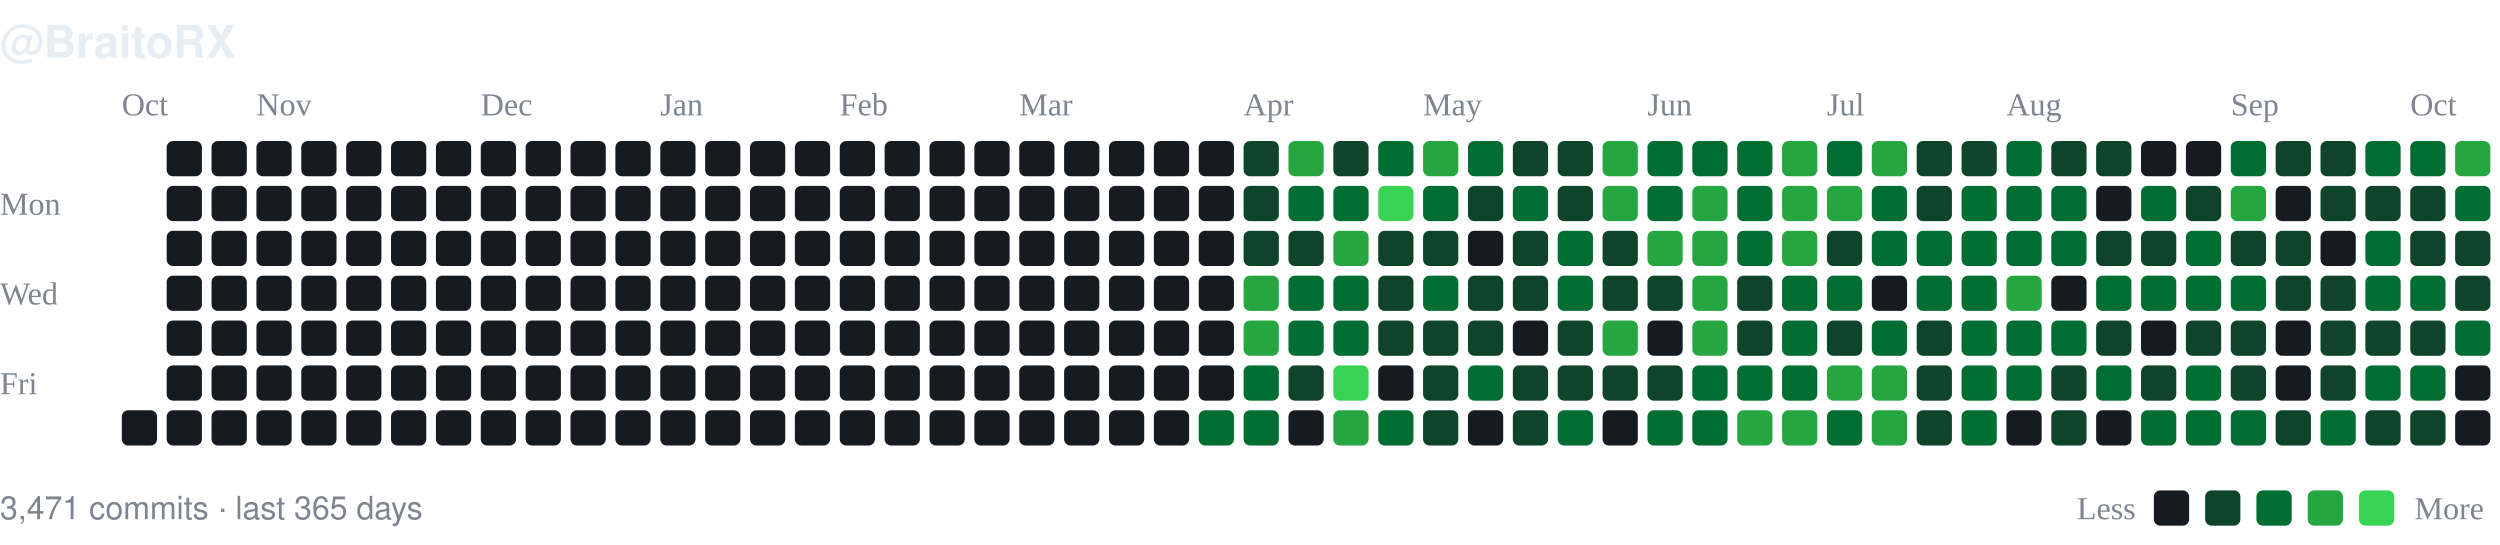
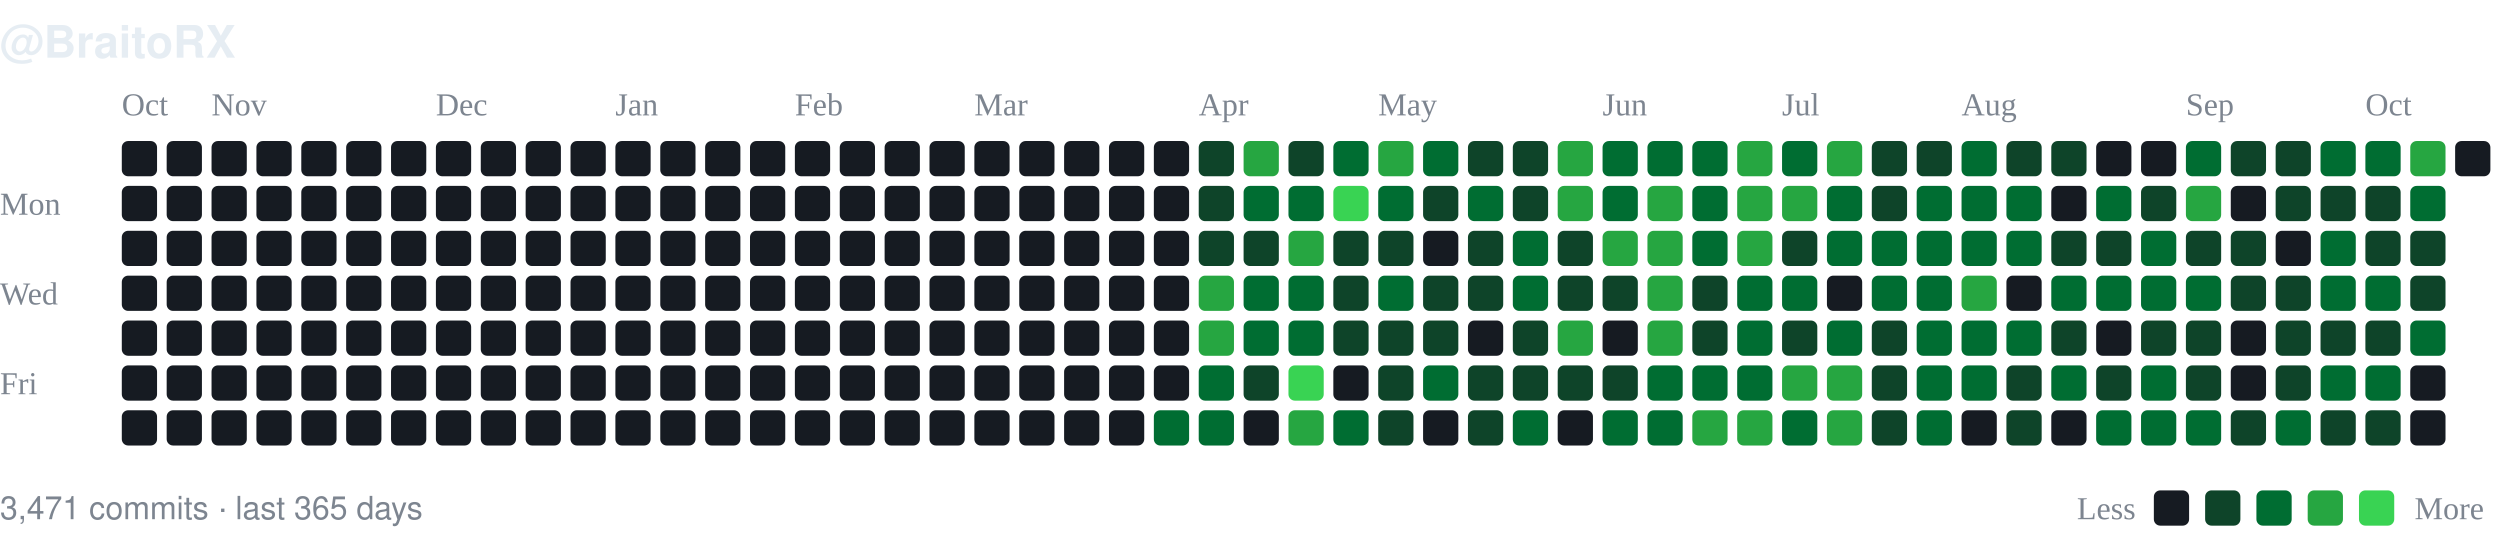
<svg xmlns="http://www.w3.org/2000/svg" width="780" height="170" viewBox="0 0 780 170" role="img">
  <text x="0" y="18" font-size="14" font-weight="600" fill="#e6edf3" font-family="ui-sans-serif,-apple-system,Segoe UI,Helvetica,Arial,sans-serif">@BraitoRX</text>
  <text x="0" y="67" font-size="10" fill="#7d8590">Mon</text>
  <text x="0" y="95" font-size="10" fill="#7d8590">Wed</text>
  <text x="0" y="123" font-size="10" fill="#7d8590">Fri</text>
  <text x="38" y="36" font-size="10" fill="#7d8590">Oct</text>
+   <rect x="38" y="44" width="11" height="11" rx="2" fill="#161b22" />
+   <rect x="38" y="58" width="11" height="11" rx="2" fill="#161b22" />
+   <rect x="38" y="72" width="11" height="11" rx="2" fill="#161b22" />
+   <rect x="38" y="86" width="11" height="11" rx="2" fill="#161b22" />
+   <rect x="38" y="100" width="11" height="11" rx="2" fill="#161b22" />
+   <rect x="38" y="114" width="11" height="11" rx="2" fill="#161b22" />
  <rect x="38" y="128" width="11" height="11" rx="2" fill="#161b22" />
  <rect x="52" y="44" width="11" height="11" rx="2" fill="#161b22" />
  <rect x="52" y="58" width="11" height="11" rx="2" fill="#161b22" />
  <rect x="52" y="72" width="11" height="11" rx="2" fill="#161b22" />
  <rect x="52" y="86" width="11" height="11" rx="2" fill="#161b22" />
  <rect x="52" y="100" width="11" height="11" rx="2" fill="#161b22" />
  <rect x="52" y="114" width="11" height="11" rx="2" fill="#161b22" />
  <rect x="52" y="128" width="11" height="11" rx="2" fill="#161b22" />
+   <text x="66" y="36" font-size="10" fill="#7d8590">Nov</text>
  <rect x="66" y="44" width="11" height="11" rx="2" fill="#161b22" />
  <rect x="66" y="58" width="11" height="11" rx="2" fill="#161b22" />
  <rect x="66" y="72" width="11" height="11" rx="2" fill="#161b22" />
  <rect x="66" y="86" width="11" height="11" rx="2" fill="#161b22" />
  <rect x="66" y="100" width="11" height="11" rx="2" fill="#161b22" />
  <rect x="66" y="114" width="11" height="11" rx="2" fill="#161b22" />
  <rect x="66" y="128" width="11" height="11" rx="2" fill="#161b22" />
-   <text x="80" y="36" font-size="10" fill="#7d8590">Nov</text>
  <rect x="80" y="44" width="11" height="11" rx="2" fill="#161b22" />
  <rect x="80" y="58" width="11" height="11" rx="2" fill="#161b22" />
  <rect x="80" y="72" width="11" height="11" rx="2" fill="#161b22" />
  <rect x="80" y="86" width="11" height="11" rx="2" fill="#161b22" />
  <rect x="80" y="100" width="11" height="11" rx="2" fill="#161b22" />
  <rect x="80" y="114" width="11" height="11" rx="2" fill="#161b22" />
  <rect x="80" y="128" width="11" height="11" rx="2" fill="#161b22" />
  <rect x="94" y="44" width="11" height="11" rx="2" fill="#161b22" />
  <rect x="94" y="58" width="11" height="11" rx="2" fill="#161b22" />
  <rect x="94" y="72" width="11" height="11" rx="2" fill="#161b22" />
  <rect x="94" y="86" width="11" height="11" rx="2" fill="#161b22" />
  <rect x="94" y="100" width="11" height="11" rx="2" fill="#161b22" />
  <rect x="94" y="114" width="11" height="11" rx="2" fill="#161b22" />
  <rect x="94" y="128" width="11" height="11" rx="2" fill="#161b22" />
  <rect x="108" y="44" width="11" height="11" rx="2" fill="#161b22" />
  <rect x="108" y="58" width="11" height="11" rx="2" fill="#161b22" />
  <rect x="108" y="72" width="11" height="11" rx="2" fill="#161b22" />
  <rect x="108" y="86" width="11" height="11" rx="2" fill="#161b22" />
  <rect x="108" y="100" width="11" height="11" rx="2" fill="#161b22" />
  <rect x="108" y="114" width="11" height="11" rx="2" fill="#161b22" />
  <rect x="108" y="128" width="11" height="11" rx="2" fill="#161b22" />
  <rect x="122" y="44" width="11" height="11" rx="2" fill="#161b22" />
  <rect x="122" y="58" width="11" height="11" rx="2" fill="#161b22" />
  <rect x="122" y="72" width="11" height="11" rx="2" fill="#161b22" />
  <rect x="122" y="86" width="11" height="11" rx="2" fill="#161b22" />
  <rect x="122" y="100" width="11" height="11" rx="2" fill="#161b22" />
  <rect x="122" y="114" width="11" height="11" rx="2" fill="#161b22" />
  <rect x="122" y="128" width="11" height="11" rx="2" fill="#161b22" />
+   <text x="136" y="36" font-size="10" fill="#7d8590">Dec</text>
  <rect x="136" y="44" width="11" height="11" rx="2" fill="#161b22" />
  <rect x="136" y="58" width="11" height="11" rx="2" fill="#161b22" />
  <rect x="136" y="72" width="11" height="11" rx="2" fill="#161b22" />
  <rect x="136" y="86" width="11" height="11" rx="2" fill="#161b22" />
  <rect x="136" y="100" width="11" height="11" rx="2" fill="#161b22" />
  <rect x="136" y="114" width="11" height="11" rx="2" fill="#161b22" />
  <rect x="136" y="128" width="11" height="11" rx="2" fill="#161b22" />
-   <text x="150" y="36" font-size="10" fill="#7d8590">Dec</text>
  <rect x="150" y="44" width="11" height="11" rx="2" fill="#161b22" />
  <rect x="150" y="58" width="11" height="11" rx="2" fill="#161b22" />
  <rect x="150" y="72" width="11" height="11" rx="2" fill="#161b22" />
  <rect x="150" y="86" width="11" height="11" rx="2" fill="#161b22" />
  <rect x="150" y="100" width="11" height="11" rx="2" fill="#161b22" />
  <rect x="150" y="114" width="11" height="11" rx="2" fill="#161b22" />
  <rect x="150" y="128" width="11" height="11" rx="2" fill="#161b22" />
  <rect x="164" y="44" width="11" height="11" rx="2" fill="#161b22" />
  <rect x="164" y="58" width="11" height="11" rx="2" fill="#161b22" />
  <rect x="164" y="72" width="11" height="11" rx="2" fill="#161b22" />
  <rect x="164" y="86" width="11" height="11" rx="2" fill="#161b22" />
  <rect x="164" y="100" width="11" height="11" rx="2" fill="#161b22" />
  <rect x="164" y="114" width="11" height="11" rx="2" fill="#161b22" />
  <rect x="164" y="128" width="11" height="11" rx="2" fill="#161b22" />
  <rect x="178" y="44" width="11" height="11" rx="2" fill="#161b22" />
  <rect x="178" y="58" width="11" height="11" rx="2" fill="#161b22" />
  <rect x="178" y="72" width="11" height="11" rx="2" fill="#161b22" />
  <rect x="178" y="86" width="11" height="11" rx="2" fill="#161b22" />
  <rect x="178" y="100" width="11" height="11" rx="2" fill="#161b22" />
  <rect x="178" y="114" width="11" height="11" rx="2" fill="#161b22" />
  <rect x="178" y="128" width="11" height="11" rx="2" fill="#161b22" />
+   <text x="192" y="36" font-size="10" fill="#7d8590">Jan</text>
  <rect x="192" y="44" width="11" height="11" rx="2" fill="#161b22" />
  <rect x="192" y="58" width="11" height="11" rx="2" fill="#161b22" />
  <rect x="192" y="72" width="11" height="11" rx="2" fill="#161b22" />
  <rect x="192" y="86" width="11" height="11" rx="2" fill="#161b22" />
  <rect x="192" y="100" width="11" height="11" rx="2" fill="#161b22" />
  <rect x="192" y="114" width="11" height="11" rx="2" fill="#161b22" />
  <rect x="192" y="128" width="11" height="11" rx="2" fill="#161b22" />
-   <text x="206" y="36" font-size="10" fill="#7d8590">Jan</text>
  <rect x="206" y="44" width="11" height="11" rx="2" fill="#161b22" />
  <rect x="206" y="58" width="11" height="11" rx="2" fill="#161b22" />
  <rect x="206" y="72" width="11" height="11" rx="2" fill="#161b22" />
  <rect x="206" y="86" width="11" height="11" rx="2" fill="#161b22" />
  <rect x="206" y="100" width="11" height="11" rx="2" fill="#161b22" />
  <rect x="206" y="114" width="11" height="11" rx="2" fill="#161b22" />
  <rect x="206" y="128" width="11" height="11" rx="2" fill="#161b22" />
  <rect x="220" y="44" width="11" height="11" rx="2" fill="#161b22" />
  <rect x="220" y="58" width="11" height="11" rx="2" fill="#161b22" />
  <rect x="220" y="72" width="11" height="11" rx="2" fill="#161b22" />
  <rect x="220" y="86" width="11" height="11" rx="2" fill="#161b22" />
  <rect x="220" y="100" width="11" height="11" rx="2" fill="#161b22" />
  <rect x="220" y="114" width="11" height="11" rx="2" fill="#161b22" />
  <rect x="220" y="128" width="11" height="11" rx="2" fill="#161b22" />
  <rect x="234" y="44" width="11" height="11" rx="2" fill="#161b22" />
  <rect x="234" y="58" width="11" height="11" rx="2" fill="#161b22" />
  <rect x="234" y="72" width="11" height="11" rx="2" fill="#161b22" />
  <rect x="234" y="86" width="11" height="11" rx="2" fill="#161b22" />
  <rect x="234" y="100" width="11" height="11" rx="2" fill="#161b22" />
  <rect x="234" y="114" width="11" height="11" rx="2" fill="#161b22" />
  <rect x="234" y="128" width="11" height="11" rx="2" fill="#161b22" />
+   <text x="248" y="36" font-size="10" fill="#7d8590">Feb</text>
  <rect x="248" y="44" width="11" height="11" rx="2" fill="#161b22" />
  <rect x="248" y="58" width="11" height="11" rx="2" fill="#161b22" />
  <rect x="248" y="72" width="11" height="11" rx="2" fill="#161b22" />
  <rect x="248" y="86" width="11" height="11" rx="2" fill="#161b22" />
  <rect x="248" y="100" width="11" height="11" rx="2" fill="#161b22" />
  <rect x="248" y="114" width="11" height="11" rx="2" fill="#161b22" />
  <rect x="248" y="128" width="11" height="11" rx="2" fill="#161b22" />
-   <text x="262" y="36" font-size="10" fill="#7d8590">Feb</text>
  <rect x="262" y="44" width="11" height="11" rx="2" fill="#161b22" />
  <rect x="262" y="58" width="11" height="11" rx="2" fill="#161b22" />
  <rect x="262" y="72" width="11" height="11" rx="2" fill="#161b22" />
  <rect x="262" y="86" width="11" height="11" rx="2" fill="#161b22" />
  <rect x="262" y="100" width="11" height="11" rx="2" fill="#161b22" />
  <rect x="262" y="114" width="11" height="11" rx="2" fill="#161b22" />
  <rect x="262" y="128" width="11" height="11" rx="2" fill="#161b22" />
  <rect x="276" y="44" width="11" height="11" rx="2" fill="#161b22" />
  <rect x="276" y="58" width="11" height="11" rx="2" fill="#161b22" />
  <rect x="276" y="72" width="11" height="11" rx="2" fill="#161b22" />
  <rect x="276" y="86" width="11" height="11" rx="2" fill="#161b22" />
  <rect x="276" y="100" width="11" height="11" rx="2" fill="#161b22" />
  <rect x="276" y="114" width="11" height="11" rx="2" fill="#161b22" />
  <rect x="276" y="128" width="11" height="11" rx="2" fill="#161b22" />
  <rect x="290" y="44" width="11" height="11" rx="2" fill="#161b22" />
  <rect x="290" y="58" width="11" height="11" rx="2" fill="#161b22" />
  <rect x="290" y="72" width="11" height="11" rx="2" fill="#161b22" />
  <rect x="290" y="86" width="11" height="11" rx="2" fill="#161b22" />
  <rect x="290" y="100" width="11" height="11" rx="2" fill="#161b22" />
  <rect x="290" y="114" width="11" height="11" rx="2" fill="#161b22" />
  <rect x="290" y="128" width="11" height="11" rx="2" fill="#161b22" />
+   <text x="304" y="36" font-size="10" fill="#7d8590">Mar</text>
  <rect x="304" y="44" width="11" height="11" rx="2" fill="#161b22" />
  <rect x="304" y="58" width="11" height="11" rx="2" fill="#161b22" />
  <rect x="304" y="72" width="11" height="11" rx="2" fill="#161b22" />
  <rect x="304" y="86" width="11" height="11" rx="2" fill="#161b22" />
  <rect x="304" y="100" width="11" height="11" rx="2" fill="#161b22" />
  <rect x="304" y="114" width="11" height="11" rx="2" fill="#161b22" />
  <rect x="304" y="128" width="11" height="11" rx="2" fill="#161b22" />
-   <text x="318" y="36" font-size="10" fill="#7d8590">Mar</text>
  <rect x="318" y="44" width="11" height="11" rx="2" fill="#161b22" />
  <rect x="318" y="58" width="11" height="11" rx="2" fill="#161b22" />
  <rect x="318" y="72" width="11" height="11" rx="2" fill="#161b22" />
  <rect x="318" y="86" width="11" height="11" rx="2" fill="#161b22" />
  <rect x="318" y="100" width="11" height="11" rx="2" fill="#161b22" />
  <rect x="318" y="114" width="11" height="11" rx="2" fill="#161b22" />
  <rect x="318" y="128" width="11" height="11" rx="2" fill="#161b22" />
  <rect x="332" y="44" width="11" height="11" rx="2" fill="#161b22" />
  <rect x="332" y="58" width="11" height="11" rx="2" fill="#161b22" />
  <rect x="332" y="72" width="11" height="11" rx="2" fill="#161b22" />
  <rect x="332" y="86" width="11" height="11" rx="2" fill="#161b22" />
  <rect x="332" y="100" width="11" height="11" rx="2" fill="#161b22" />
  <rect x="332" y="114" width="11" height="11" rx="2" fill="#161b22" />
  <rect x="332" y="128" width="11" height="11" rx="2" fill="#161b22" />
  <rect x="346" y="44" width="11" height="11" rx="2" fill="#161b22" />
  <rect x="346" y="58" width="11" height="11" rx="2" fill="#161b22" />
  <rect x="346" y="72" width="11" height="11" rx="2" fill="#161b22" />
  <rect x="346" y="86" width="11" height="11" rx="2" fill="#161b22" />
  <rect x="346" y="100" width="11" height="11" rx="2" fill="#161b22" />
  <rect x="346" y="114" width="11" height="11" rx="2" fill="#161b22" />
  <rect x="346" y="128" width="11" height="11" rx="2" fill="#161b22" />
  <rect x="360" y="44" width="11" height="11" rx="2" fill="#161b22" />
  <rect x="360" y="58" width="11" height="11" rx="2" fill="#161b22" />
  <rect x="360" y="72" width="11" height="11" rx="2" fill="#161b22" />
  <rect x="360" y="86" width="11" height="11" rx="2" fill="#161b22" />
  <rect x="360" y="100" width="11" height="11" rx="2" fill="#161b22" />
  <rect x="360" y="114" width="11" height="11" rx="2" fill="#161b22" />
-   <rect x="360" y="128" width="11" height="11" rx="2" fill="#161b22" />
-   <rect x="374" y="44" width="11" height="11" rx="2" fill="#161b22" />
-   <rect x="374" y="58" width="11" height="11" rx="2" fill="#161b22" />
-   <rect x="374" y="72" width="11" height="11" rx="2" fill="#161b22" />
-   <rect x="374" y="86" width="11" height="11" rx="2" fill="#161b22" />
-   <rect x="374" y="100" width="11" height="11" rx="2" fill="#161b22" />
-   <rect x="374" y="114" width="11" height="11" rx="2" fill="#161b22" />
+   <rect x="360" y="128" width="11" height="11" rx="2" fill="#006d32" />
+   <text x="374" y="36" font-size="10" fill="#7d8590">Apr</text>
+   <rect x="374" y="44" width="11" height="11" rx="2" fill="#0e4429" />
+   <rect x="374" y="58" width="11" height="11" rx="2" fill="#0e4429" />
+   <rect x="374" y="72" width="11" height="11" rx="2" fill="#0e4429" />
+   <rect x="374" y="86" width="11" height="11" rx="2" fill="#26a641" />
+   <rect x="374" y="100" width="11" height="11" rx="2" fill="#26a641" />
+   <rect x="374" y="114" width="11" height="11" rx="2" fill="#006d32" />
  <rect x="374" y="128" width="11" height="11" rx="2" fill="#006d32" />
-   <text x="388" y="36" font-size="10" fill="#7d8590">Apr</text>
-   <rect x="388" y="44" width="11" height="11" rx="2" fill="#0e4429" />
-   <rect x="388" y="58" width="11" height="11" rx="2" fill="#0e4429" />
+   <rect x="388" y="44" width="11" height="11" rx="2" fill="#26a641" />
+   <rect x="388" y="58" width="11" height="11" rx="2" fill="#006d32" />
  <rect x="388" y="72" width="11" height="11" rx="2" fill="#0e4429" />
-   <rect x="388" y="86" width="11" height="11" rx="2" fill="#26a641" />
-   <rect x="388" y="100" width="11" height="11" rx="2" fill="#26a641" />
-   <rect x="388" y="114" width="11" height="11" rx="2" fill="#006d32" />
-   <rect x="388" y="128" width="11" height="11" rx="2" fill="#006d32" />
-   <rect x="402" y="44" width="11" height="11" rx="2" fill="#26a641" />
+   <rect x="388" y="86" width="11" height="11" rx="2" fill="#006d32" />
+   <rect x="388" y="100" width="11" height="11" rx="2" fill="#006d32" />
+   <rect x="388" y="114" width="11" height="11" rx="2" fill="#0e4429" />
+   <rect x="388" y="128" width="11" height="11" rx="2" fill="#161b22" />
+   <rect x="402" y="44" width="11" height="11" rx="2" fill="#0e4429" />
  <rect x="402" y="58" width="11" height="11" rx="2" fill="#006d32" />
-   <rect x="402" y="72" width="11" height="11" rx="2" fill="#0e4429" />
+   <rect x="402" y="72" width="11" height="11" rx="2" fill="#26a641" />
  <rect x="402" y="86" width="11" height="11" rx="2" fill="#006d32" />
  <rect x="402" y="100" width="11" height="11" rx="2" fill="#006d32" />
-   <rect x="402" y="114" width="11" height="11" rx="2" fill="#0e4429" />
-   <rect x="402" y="128" width="11" height="11" rx="2" fill="#161b22" />
-   <rect x="416" y="44" width="11" height="11" rx="2" fill="#0e4429" />
-   <rect x="416" y="58" width="11" height="11" rx="2" fill="#006d32" />
-   <rect x="416" y="72" width="11" height="11" rx="2" fill="#26a641" />
-   <rect x="416" y="86" width="11" height="11" rx="2" fill="#006d32" />
-   <rect x="416" y="100" width="11" height="11" rx="2" fill="#006d32" />
-   <rect x="416" y="114" width="11" height="11" rx="2" fill="#39d353" />
-   <rect x="416" y="128" width="11" height="11" rx="2" fill="#26a641" />
-   <rect x="430" y="44" width="11" height="11" rx="2" fill="#006d32" />
-   <rect x="430" y="58" width="11" height="11" rx="2" fill="#39d353" />
+   <rect x="402" y="114" width="11" height="11" rx="2" fill="#39d353" />
+   <rect x="402" y="128" width="11" height="11" rx="2" fill="#26a641" />
+   <rect x="416" y="44" width="11" height="11" rx="2" fill="#006d32" />
+   <rect x="416" y="58" width="11" height="11" rx="2" fill="#39d353" />
+   <rect x="416" y="72" width="11" height="11" rx="2" fill="#0e4429" />
+   <rect x="416" y="86" width="11" height="11" rx="2" fill="#0e4429" />
+   <rect x="416" y="100" width="11" height="11" rx="2" fill="#0e4429" />
+   <rect x="416" y="114" width="11" height="11" rx="2" fill="#161b22" />
+   <rect x="416" y="128" width="11" height="11" rx="2" fill="#006d32" />
+   <text x="430" y="36" font-size="10" fill="#7d8590">May</text>
+   <rect x="430" y="44" width="11" height="11" rx="2" fill="#26a641" />
+   <rect x="430" y="58" width="11" height="11" rx="2" fill="#006d32" />
  <rect x="430" y="72" width="11" height="11" rx="2" fill="#0e4429" />
-   <rect x="430" y="86" width="11" height="11" rx="2" fill="#0e4429" />
+   <rect x="430" y="86" width="11" height="11" rx="2" fill="#006d32" />
  <rect x="430" y="100" width="11" height="11" rx="2" fill="#0e4429" />
-   <rect x="430" y="114" width="11" height="11" rx="2" fill="#161b22" />
-   <rect x="430" y="128" width="11" height="11" rx="2" fill="#006d32" />
-   <text x="444" y="36" font-size="10" fill="#7d8590">May</text>
-   <rect x="444" y="44" width="11" height="11" rx="2" fill="#26a641" />
-   <rect x="444" y="58" width="11" height="11" rx="2" fill="#006d32" />
-   <rect x="444" y="72" width="11" height="11" rx="2" fill="#0e4429" />
-   <rect x="444" y="86" width="11" height="11" rx="2" fill="#006d32" />
+   <rect x="430" y="114" width="11" height="11" rx="2" fill="#0e4429" />
+   <rect x="430" y="128" width="11" height="11" rx="2" fill="#0e4429" />
+   <rect x="444" y="44" width="11" height="11" rx="2" fill="#006d32" />
+   <rect x="444" y="58" width="11" height="11" rx="2" fill="#0e4429" />
+   <rect x="444" y="72" width="11" height="11" rx="2" fill="#161b22" />
+   <rect x="444" y="86" width="11" height="11" rx="2" fill="#0e4429" />
  <rect x="444" y="100" width="11" height="11" rx="2" fill="#0e4429" />
-   <rect x="444" y="114" width="11" height="11" rx="2" fill="#0e4429" />
-   <rect x="444" y="128" width="11" height="11" rx="2" fill="#0e4429" />
-   <rect x="458" y="44" width="11" height="11" rx="2" fill="#006d32" />
-   <rect x="458" y="58" width="11" height="11" rx="2" fill="#0e4429" />
-   <rect x="458" y="72" width="11" height="11" rx="2" fill="#161b22" />
+   <rect x="444" y="114" width="11" height="11" rx="2" fill="#006d32" />
+   <rect x="444" y="128" width="11" height="11" rx="2" fill="#161b22" />
+   <rect x="458" y="44" width="11" height="11" rx="2" fill="#0e4429" />
+   <rect x="458" y="58" width="11" height="11" rx="2" fill="#006d32" />
+   <rect x="458" y="72" width="11" height="11" rx="2" fill="#0e4429" />
  <rect x="458" y="86" width="11" height="11" rx="2" fill="#0e4429" />
-   <rect x="458" y="100" width="11" height="11" rx="2" fill="#0e4429" />
-   <rect x="458" y="114" width="11" height="11" rx="2" fill="#006d32" />
-   <rect x="458" y="128" width="11" height="11" rx="2" fill="#161b22" />
+   <rect x="458" y="100" width="11" height="11" rx="2" fill="#161b22" />
+   <rect x="458" y="114" width="11" height="11" rx="2" fill="#0e4429" />
+   <rect x="458" y="128" width="11" height="11" rx="2" fill="#0e4429" />
  <rect x="472" y="44" width="11" height="11" rx="2" fill="#0e4429" />
-   <rect x="472" y="58" width="11" height="11" rx="2" fill="#006d32" />
-   <rect x="472" y="72" width="11" height="11" rx="2" fill="#0e4429" />
-   <rect x="472" y="86" width="11" height="11" rx="2" fill="#0e4429" />
-   <rect x="472" y="100" width="11" height="11" rx="2" fill="#161b22" />
+   <rect x="472" y="58" width="11" height="11" rx="2" fill="#0e4429" />
+   <rect x="472" y="72" width="11" height="11" rx="2" fill="#006d32" />
+   <rect x="472" y="86" width="11" height="11" rx="2" fill="#006d32" />
+   <rect x="472" y="100" width="11" height="11" rx="2" fill="#0e4429" />
  <rect x="472" y="114" width="11" height="11" rx="2" fill="#0e4429" />
-   <rect x="472" y="128" width="11" height="11" rx="2" fill="#0e4429" />
-   <rect x="486" y="44" width="11" height="11" rx="2" fill="#0e4429" />
-   <rect x="486" y="58" width="11" height="11" rx="2" fill="#0e4429" />
-   <rect x="486" y="72" width="11" height="11" rx="2" fill="#006d32" />
-   <rect x="486" y="86" width="11" height="11" rx="2" fill="#006d32" />
-   <rect x="486" y="100" width="11" height="11" rx="2" fill="#0e4429" />
+   <rect x="472" y="128" width="11" height="11" rx="2" fill="#006d32" />
+   <rect x="486" y="44" width="11" height="11" rx="2" fill="#26a641" />
+   <rect x="486" y="58" width="11" height="11" rx="2" fill="#26a641" />
+   <rect x="486" y="72" width="11" height="11" rx="2" fill="#0e4429" />
+   <rect x="486" y="86" width="11" height="11" rx="2" fill="#0e4429" />
+   <rect x="486" y="100" width="11" height="11" rx="2" fill="#26a641" />
  <rect x="486" y="114" width="11" height="11" rx="2" fill="#0e4429" />
-   <rect x="486" y="128" width="11" height="11" rx="2" fill="#006d32" />
-   <rect x="500" y="44" width="11" height="11" rx="2" fill="#26a641" />
-   <rect x="500" y="58" width="11" height="11" rx="2" fill="#26a641" />
-   <rect x="500" y="72" width="11" height="11" rx="2" fill="#0e4429" />
+   <rect x="486" y="128" width="11" height="11" rx="2" fill="#161b22" />
+   <text x="500" y="36" font-size="10" fill="#7d8590">Jun</text>
+   <rect x="500" y="44" width="11" height="11" rx="2" fill="#006d32" />
+   <rect x="500" y="58" width="11" height="11" rx="2" fill="#006d32" />
+   <rect x="500" y="72" width="11" height="11" rx="2" fill="#26a641" />
  <rect x="500" y="86" width="11" height="11" rx="2" fill="#0e4429" />
-   <rect x="500" y="100" width="11" height="11" rx="2" fill="#26a641" />
+   <rect x="500" y="100" width="11" height="11" rx="2" fill="#161b22" />
  <rect x="500" y="114" width="11" height="11" rx="2" fill="#0e4429" />
-   <rect x="500" y="128" width="11" height="11" rx="2" fill="#161b22" />
-   <text x="514" y="36" font-size="10" fill="#7d8590">Jun</text>
+   <rect x="500" y="128" width="11" height="11" rx="2" fill="#006d32" />
  <rect x="514" y="44" width="11" height="11" rx="2" fill="#006d32" />
-   <rect x="514" y="58" width="11" height="11" rx="2" fill="#006d32" />
+   <rect x="514" y="58" width="11" height="11" rx="2" fill="#26a641" />
  <rect x="514" y="72" width="11" height="11" rx="2" fill="#26a641" />
-   <rect x="514" y="86" width="11" height="11" rx="2" fill="#0e4429" />
-   <rect x="514" y="100" width="11" height="11" rx="2" fill="#161b22" />
-   <rect x="514" y="114" width="11" height="11" rx="2" fill="#0e4429" />
+   <rect x="514" y="86" width="11" height="11" rx="2" fill="#26a641" />
+   <rect x="514" y="100" width="11" height="11" rx="2" fill="#26a641" />
+   <rect x="514" y="114" width="11" height="11" rx="2" fill="#006d32" />
  <rect x="514" y="128" width="11" height="11" rx="2" fill="#006d32" />
  <rect x="528" y="44" width="11" height="11" rx="2" fill="#006d32" />
-   <rect x="528" y="58" width="11" height="11" rx="2" fill="#26a641" />
-   <rect x="528" y="72" width="11" height="11" rx="2" fill="#26a641" />
-   <rect x="528" y="86" width="11" height="11" rx="2" fill="#26a641" />
-   <rect x="528" y="100" width="11" height="11" rx="2" fill="#26a641" />
+   <rect x="528" y="58" width="11" height="11" rx="2" fill="#006d32" />
+   <rect x="528" y="72" width="11" height="11" rx="2" fill="#006d32" />
+   <rect x="528" y="86" width="11" height="11" rx="2" fill="#0e4429" />
+   <rect x="528" y="100" width="11" height="11" rx="2" fill="#0e4429" />
  <rect x="528" y="114" width="11" height="11" rx="2" fill="#006d32" />
-   <rect x="528" y="128" width="11" height="11" rx="2" fill="#006d32" />
-   <rect x="542" y="44" width="11" height="11" rx="2" fill="#006d32" />
-   <rect x="542" y="58" width="11" height="11" rx="2" fill="#006d32" />
-   <rect x="542" y="72" width="11" height="11" rx="2" fill="#006d32" />
-   <rect x="542" y="86" width="11" height="11" rx="2" fill="#0e4429" />
-   <rect x="542" y="100" width="11" height="11" rx="2" fill="#0e4429" />
+   <rect x="528" y="128" width="11" height="11" rx="2" fill="#26a641" />
+   <rect x="542" y="44" width="11" height="11" rx="2" fill="#26a641" />
+   <rect x="542" y="58" width="11" height="11" rx="2" fill="#26a641" />
+   <rect x="542" y="72" width="11" height="11" rx="2" fill="#26a641" />
+   <rect x="542" y="86" width="11" height="11" rx="2" fill="#006d32" />
+   <rect x="542" y="100" width="11" height="11" rx="2" fill="#006d32" />
  <rect x="542" y="114" width="11" height="11" rx="2" fill="#006d32" />
  <rect x="542" y="128" width="11" height="11" rx="2" fill="#26a641" />
-   <rect x="556" y="44" width="11" height="11" rx="2" fill="#26a641" />
+   <text x="556" y="36" font-size="10" fill="#7d8590">Jul</text>
+   <rect x="556" y="44" width="11" height="11" rx="2" fill="#006d32" />
  <rect x="556" y="58" width="11" height="11" rx="2" fill="#26a641" />
-   <rect x="556" y="72" width="11" height="11" rx="2" fill="#26a641" />
+   <rect x="556" y="72" width="11" height="11" rx="2" fill="#0e4429" />
  <rect x="556" y="86" width="11" height="11" rx="2" fill="#006d32" />
-   <rect x="556" y="100" width="11" height="11" rx="2" fill="#006d32" />
-   <rect x="556" y="114" width="11" height="11" rx="2" fill="#006d32" />
-   <rect x="556" y="128" width="11" height="11" rx="2" fill="#26a641" />
-   <text x="570" y="36" font-size="10" fill="#7d8590">Jul</text>
-   <rect x="570" y="44" width="11" height="11" rx="2" fill="#006d32" />
-   <rect x="570" y="58" width="11" height="11" rx="2" fill="#26a641" />
-   <rect x="570" y="72" width="11" height="11" rx="2" fill="#0e4429" />
-   <rect x="570" y="86" width="11" height="11" rx="2" fill="#006d32" />
-   <rect x="570" y="100" width="11" height="11" rx="2" fill="#0e4429" />
+   <rect x="556" y="100" width="11" height="11" rx="2" fill="#0e4429" />
+   <rect x="556" y="114" width="11" height="11" rx="2" fill="#26a641" />
+   <rect x="556" y="128" width="11" height="11" rx="2" fill="#006d32" />
+   <rect x="570" y="44" width="11" height="11" rx="2" fill="#26a641" />
+   <rect x="570" y="58" width="11" height="11" rx="2" fill="#006d32" />
+   <rect x="570" y="72" width="11" height="11" rx="2" fill="#006d32" />
+   <rect x="570" y="86" width="11" height="11" rx="2" fill="#161b22" />
+   <rect x="570" y="100" width="11" height="11" rx="2" fill="#006d32" />
  <rect x="570" y="114" width="11" height="11" rx="2" fill="#26a641" />
-   <rect x="570" y="128" width="11" height="11" rx="2" fill="#006d32" />
-   <rect x="584" y="44" width="11" height="11" rx="2" fill="#26a641" />
-   <rect x="584" y="58" width="11" height="11" rx="2" fill="#006d32" />
+   <rect x="570" y="128" width="11" height="11" rx="2" fill="#26a641" />
+   <rect x="584" y="44" width="11" height="11" rx="2" fill="#0e4429" />
+   <rect x="584" y="58" width="11" height="11" rx="2" fill="#0e4429" />
  <rect x="584" y="72" width="11" height="11" rx="2" fill="#006d32" />
-   <rect x="584" y="86" width="11" height="11" rx="2" fill="#161b22" />
-   <rect x="584" y="100" width="11" height="11" rx="2" fill="#006d32" />
-   <rect x="584" y="114" width="11" height="11" rx="2" fill="#26a641" />
-   <rect x="584" y="128" width="11" height="11" rx="2" fill="#26a641" />
+   <rect x="584" y="86" width="11" height="11" rx="2" fill="#006d32" />
+   <rect x="584" y="100" width="11" height="11" rx="2" fill="#0e4429" />
+   <rect x="584" y="114" width="11" height="11" rx="2" fill="#0e4429" />
+   <rect x="584" y="128" width="11" height="11" rx="2" fill="#0e4429" />
  <rect x="598" y="44" width="11" height="11" rx="2" fill="#0e4429" />
-   <rect x="598" y="58" width="11" height="11" rx="2" fill="#0e4429" />
+   <rect x="598" y="58" width="11" height="11" rx="2" fill="#006d32" />
  <rect x="598" y="72" width="11" height="11" rx="2" fill="#006d32" />
  <rect x="598" y="86" width="11" height="11" rx="2" fill="#006d32" />
-   <rect x="598" y="100" width="11" height="11" rx="2" fill="#0e4429" />
-   <rect x="598" y="114" width="11" height="11" rx="2" fill="#0e4429" />
-   <rect x="598" y="128" width="11" height="11" rx="2" fill="#0e4429" />
-   <rect x="612" y="44" width="11" height="11" rx="2" fill="#0e4429" />
+   <rect x="598" y="100" width="11" height="11" rx="2" fill="#006d32" />
+   <rect x="598" y="114" width="11" height="11" rx="2" fill="#006d32" />
+   <rect x="598" y="128" width="11" height="11" rx="2" fill="#006d32" />
+   <text x="612" y="36" font-size="10" fill="#7d8590">Aug</text>
+   <rect x="612" y="44" width="11" height="11" rx="2" fill="#006d32" />
  <rect x="612" y="58" width="11" height="11" rx="2" fill="#006d32" />
  <rect x="612" y="72" width="11" height="11" rx="2" fill="#006d32" />
-   <rect x="612" y="86" width="11" height="11" rx="2" fill="#006d32" />
+   <rect x="612" y="86" width="11" height="11" rx="2" fill="#26a641" />
  <rect x="612" y="100" width="11" height="11" rx="2" fill="#006d32" />
  <rect x="612" y="114" width="11" height="11" rx="2" fill="#006d32" />
-   <rect x="612" y="128" width="11" height="11" rx="2" fill="#006d32" />
-   <text x="626" y="36" font-size="10" fill="#7d8590">Aug</text>
-   <rect x="626" y="44" width="11" height="11" rx="2" fill="#006d32" />
+   <rect x="612" y="128" width="11" height="11" rx="2" fill="#161b22" />
+   <rect x="626" y="44" width="11" height="11" rx="2" fill="#0e4429" />
  <rect x="626" y="58" width="11" height="11" rx="2" fill="#006d32" />
  <rect x="626" y="72" width="11" height="11" rx="2" fill="#006d32" />
-   <rect x="626" y="86" width="11" height="11" rx="2" fill="#26a641" />
+   <rect x="626" y="86" width="11" height="11" rx="2" fill="#161b22" />
  <rect x="626" y="100" width="11" height="11" rx="2" fill="#006d32" />
-   <rect x="626" y="114" width="11" height="11" rx="2" fill="#006d32" />
-   <rect x="626" y="128" width="11" height="11" rx="2" fill="#161b22" />
+   <rect x="626" y="114" width="11" height="11" rx="2" fill="#0e4429" />
+   <rect x="626" y="128" width="11" height="11" rx="2" fill="#0e4429" />
  <rect x="640" y="44" width="11" height="11" rx="2" fill="#0e4429" />
-   <rect x="640" y="58" width="11" height="11" rx="2" fill="#006d32" />
-   <rect x="640" y="72" width="11" height="11" rx="2" fill="#006d32" />
-   <rect x="640" y="86" width="11" height="11" rx="2" fill="#161b22" />
-   <rect x="640" y="100" width="11" height="11" rx="2" fill="#006d32" />
-   <rect x="640" y="114" width="11" height="11" rx="2" fill="#0e4429" />
-   <rect x="640" y="128" width="11" height="11" rx="2" fill="#0e4429" />
-   <rect x="654" y="44" width="11" height="11" rx="2" fill="#0e4429" />
-   <rect x="654" y="58" width="11" height="11" rx="2" fill="#161b22" />
+   <rect x="640" y="58" width="11" height="11" rx="2" fill="#161b22" />
+   <rect x="640" y="72" width="11" height="11" rx="2" fill="#0e4429" />
+   <rect x="640" y="86" width="11" height="11" rx="2" fill="#006d32" />
+   <rect x="640" y="100" width="11" height="11" rx="2" fill="#0e4429" />
+   <rect x="640" y="114" width="11" height="11" rx="2" fill="#006d32" />
+   <rect x="640" y="128" width="11" height="11" rx="2" fill="#161b22" />
+   <rect x="654" y="44" width="11" height="11" rx="2" fill="#161b22" />
+   <rect x="654" y="58" width="11" height="11" rx="2" fill="#006d32" />
  <rect x="654" y="72" width="11" height="11" rx="2" fill="#0e4429" />
  <rect x="654" y="86" width="11" height="11" rx="2" fill="#006d32" />
-   <rect x="654" y="100" width="11" height="11" rx="2" fill="#0e4429" />
-   <rect x="654" y="114" width="11" height="11" rx="2" fill="#006d32" />
-   <rect x="654" y="128" width="11" height="11" rx="2" fill="#161b22" />
+   <rect x="654" y="100" width="11" height="11" rx="2" fill="#161b22" />
+   <rect x="654" y="114" width="11" height="11" rx="2" fill="#0e4429" />
+   <rect x="654" y="128" width="11" height="11" rx="2" fill="#006d32" />
  <rect x="668" y="44" width="11" height="11" rx="2" fill="#161b22" />
-   <rect x="668" y="58" width="11" height="11" rx="2" fill="#006d32" />
-   <rect x="668" y="72" width="11" height="11" rx="2" fill="#0e4429" />
+   <rect x="668" y="58" width="11" height="11" rx="2" fill="#0e4429" />
+   <rect x="668" y="72" width="11" height="11" rx="2" fill="#006d32" />
  <rect x="668" y="86" width="11" height="11" rx="2" fill="#006d32" />
-   <rect x="668" y="100" width="11" height="11" rx="2" fill="#161b22" />
-   <rect x="668" y="114" width="11" height="11" rx="2" fill="#0e4429" />
+   <rect x="668" y="100" width="11" height="11" rx="2" fill="#0e4429" />
+   <rect x="668" y="114" width="11" height="11" rx="2" fill="#006d32" />
  <rect x="668" y="128" width="11" height="11" rx="2" fill="#006d32" />
-   <rect x="682" y="44" width="11" height="11" rx="2" fill="#161b22" />
-   <rect x="682" y="58" width="11" height="11" rx="2" fill="#0e4429" />
-   <rect x="682" y="72" width="11" height="11" rx="2" fill="#006d32" />
+   <text x="682" y="36" font-size="10" fill="#7d8590">Sep</text>
+   <rect x="682" y="44" width="11" height="11" rx="2" fill="#006d32" />
+   <rect x="682" y="58" width="11" height="11" rx="2" fill="#26a641" />
+   <rect x="682" y="72" width="11" height="11" rx="2" fill="#0e4429" />
  <rect x="682" y="86" width="11" height="11" rx="2" fill="#006d32" />
  <rect x="682" y="100" width="11" height="11" rx="2" fill="#0e4429" />
-   <rect x="682" y="114" width="11" height="11" rx="2" fill="#006d32" />
+   <rect x="682" y="114" width="11" height="11" rx="2" fill="#0e4429" />
  <rect x="682" y="128" width="11" height="11" rx="2" fill="#006d32" />
-   <text x="696" y="36" font-size="10" fill="#7d8590">Sep</text>
-   <rect x="696" y="44" width="11" height="11" rx="2" fill="#006d32" />
-   <rect x="696" y="58" width="11" height="11" rx="2" fill="#26a641" />
+   <rect x="696" y="44" width="11" height="11" rx="2" fill="#0e4429" />
+   <rect x="696" y="58" width="11" height="11" rx="2" fill="#161b22" />
  <rect x="696" y="72" width="11" height="11" rx="2" fill="#0e4429" />
-   <rect x="696" y="86" width="11" height="11" rx="2" fill="#006d32" />
-   <rect x="696" y="100" width="11" height="11" rx="2" fill="#0e4429" />
-   <rect x="696" y="114" width="11" height="11" rx="2" fill="#0e4429" />
-   <rect x="696" y="128" width="11" height="11" rx="2" fill="#006d32" />
+   <rect x="696" y="86" width="11" height="11" rx="2" fill="#0e4429" />
+   <rect x="696" y="100" width="11" height="11" rx="2" fill="#161b22" />
+   <rect x="696" y="114" width="11" height="11" rx="2" fill="#161b22" />
+   <rect x="696" y="128" width="11" height="11" rx="2" fill="#0e4429" />
  <rect x="710" y="44" width="11" height="11" rx="2" fill="#0e4429" />
-   <rect x="710" y="58" width="11" height="11" rx="2" fill="#161b22" />
-   <rect x="710" y="72" width="11" height="11" rx="2" fill="#0e4429" />
+   <rect x="710" y="58" width="11" height="11" rx="2" fill="#0e4429" />
+   <rect x="710" y="72" width="11" height="11" rx="2" fill="#161b22" />
  <rect x="710" y="86" width="11" height="11" rx="2" fill="#0e4429" />
-   <rect x="710" y="100" width="11" height="11" rx="2" fill="#161b22" />
-   <rect x="710" y="114" width="11" height="11" rx="2" fill="#161b22" />
-   <rect x="710" y="128" width="11" height="11" rx="2" fill="#0e4429" />
-   <rect x="724" y="44" width="11" height="11" rx="2" fill="#0e4429" />
+   <rect x="710" y="100" width="11" height="11" rx="2" fill="#0e4429" />
+   <rect x="710" y="114" width="11" height="11" rx="2" fill="#0e4429" />
+   <rect x="710" y="128" width="11" height="11" rx="2" fill="#006d32" />
+   <rect x="724" y="44" width="11" height="11" rx="2" fill="#006d32" />
  <rect x="724" y="58" width="11" height="11" rx="2" fill="#0e4429" />
-   <rect x="724" y="72" width="11" height="11" rx="2" fill="#161b22" />
-   <rect x="724" y="86" width="11" height="11" rx="2" fill="#0e4429" />
+   <rect x="724" y="72" width="11" height="11" rx="2" fill="#006d32" />
+   <rect x="724" y="86" width="11" height="11" rx="2" fill="#006d32" />
  <rect x="724" y="100" width="11" height="11" rx="2" fill="#0e4429" />
-   <rect x="724" y="114" width="11" height="11" rx="2" fill="#0e4429" />
-   <rect x="724" y="128" width="11" height="11" rx="2" fill="#006d32" />
+   <rect x="724" y="114" width="11" height="11" rx="2" fill="#006d32" />
+   <rect x="724" y="128" width="11" height="11" rx="2" fill="#0e4429" />
+   <text x="738" y="36" font-size="10" fill="#7d8590">Oct</text>
  <rect x="738" y="44" width="11" height="11" rx="2" fill="#006d32" />
  <rect x="738" y="58" width="11" height="11" rx="2" fill="#0e4429" />
-   <rect x="738" y="72" width="11" height="11" rx="2" fill="#006d32" />
+   <rect x="738" y="72" width="11" height="11" rx="2" fill="#0e4429" />
  <rect x="738" y="86" width="11" height="11" rx="2" fill="#006d32" />
  <rect x="738" y="100" width="11" height="11" rx="2" fill="#0e4429" />
  <rect x="738" y="114" width="11" height="11" rx="2" fill="#006d32" />
  <rect x="738" y="128" width="11" height="11" rx="2" fill="#0e4429" />
-   <text x="752" y="36" font-size="10" fill="#7d8590">Oct</text>
-   <rect x="752" y="44" width="11" height="11" rx="2" fill="#006d32" />
-   <rect x="752" y="58" width="11" height="11" rx="2" fill="#0e4429" />
+   <rect x="752" y="44" width="11" height="11" rx="2" fill="#26a641" />
+   <rect x="752" y="58" width="11" height="11" rx="2" fill="#006d32" />
  <rect x="752" y="72" width="11" height="11" rx="2" fill="#0e4429" />
-   <rect x="752" y="86" width="11" height="11" rx="2" fill="#006d32" />
-   <rect x="752" y="100" width="11" height="11" rx="2" fill="#0e4429" />
-   <rect x="752" y="114" width="11" height="11" rx="2" fill="#006d32" />
-   <rect x="752" y="128" width="11" height="11" rx="2" fill="#0e4429" />
-   <rect x="766" y="44" width="11" height="11" rx="2" fill="#26a641" />
-   <rect x="766" y="58" width="11" height="11" rx="2" fill="#006d32" />
-   <rect x="766" y="72" width="11" height="11" rx="2" fill="#0e4429" />
-   <rect x="766" y="86" width="11" height="11" rx="2" fill="#0e4429" />
-   <rect x="766" y="100" width="11" height="11" rx="2" fill="#006d32" />
-   <rect x="766" y="114" width="11" height="11" rx="2" fill="#161b22" />
-   <rect x="766" y="128" width="11" height="11" rx="2" fill="#161b22" />
+   <rect x="752" y="86" width="11" height="11" rx="2" fill="#0e4429" />
+   <rect x="752" y="100" width="11" height="11" rx="2" fill="#006d32" />
+   <rect x="752" y="114" width="11" height="11" rx="2" fill="#161b22" />
+   <rect x="752" y="128" width="11" height="11" rx="2" fill="#161b22" />
+   <rect x="766" y="44" width="11" height="11" rx="2" fill="#161b22" />
  <text x="648" y="162" font-size="10" fill="#7d8590">Less</text>
  <rect x="672" y="153" width="11" height="11" rx="2" fill="#161b22" />
  <rect x="688" y="153" width="11" height="11" rx="2" fill="#0e4429" />
  <rect x="704" y="153" width="11" height="11" rx="2" fill="#006d32" />
  <rect x="720" y="153" width="11" height="11" rx="2" fill="#26a641" />
  <rect x="736" y="153" width="11" height="11" rx="2" fill="#39d353" />
  <text x="775" y="162" font-size="10" fill="#7d8590" text-anchor="end">More</text>
  <text x="0" y="162" font-size="10" fill="#7d8590" font-family="ui-sans-serif,-apple-system,Segoe UI,Helvetica,Arial,sans-serif">3,471 commits · last 365 days</text>
</svg>
